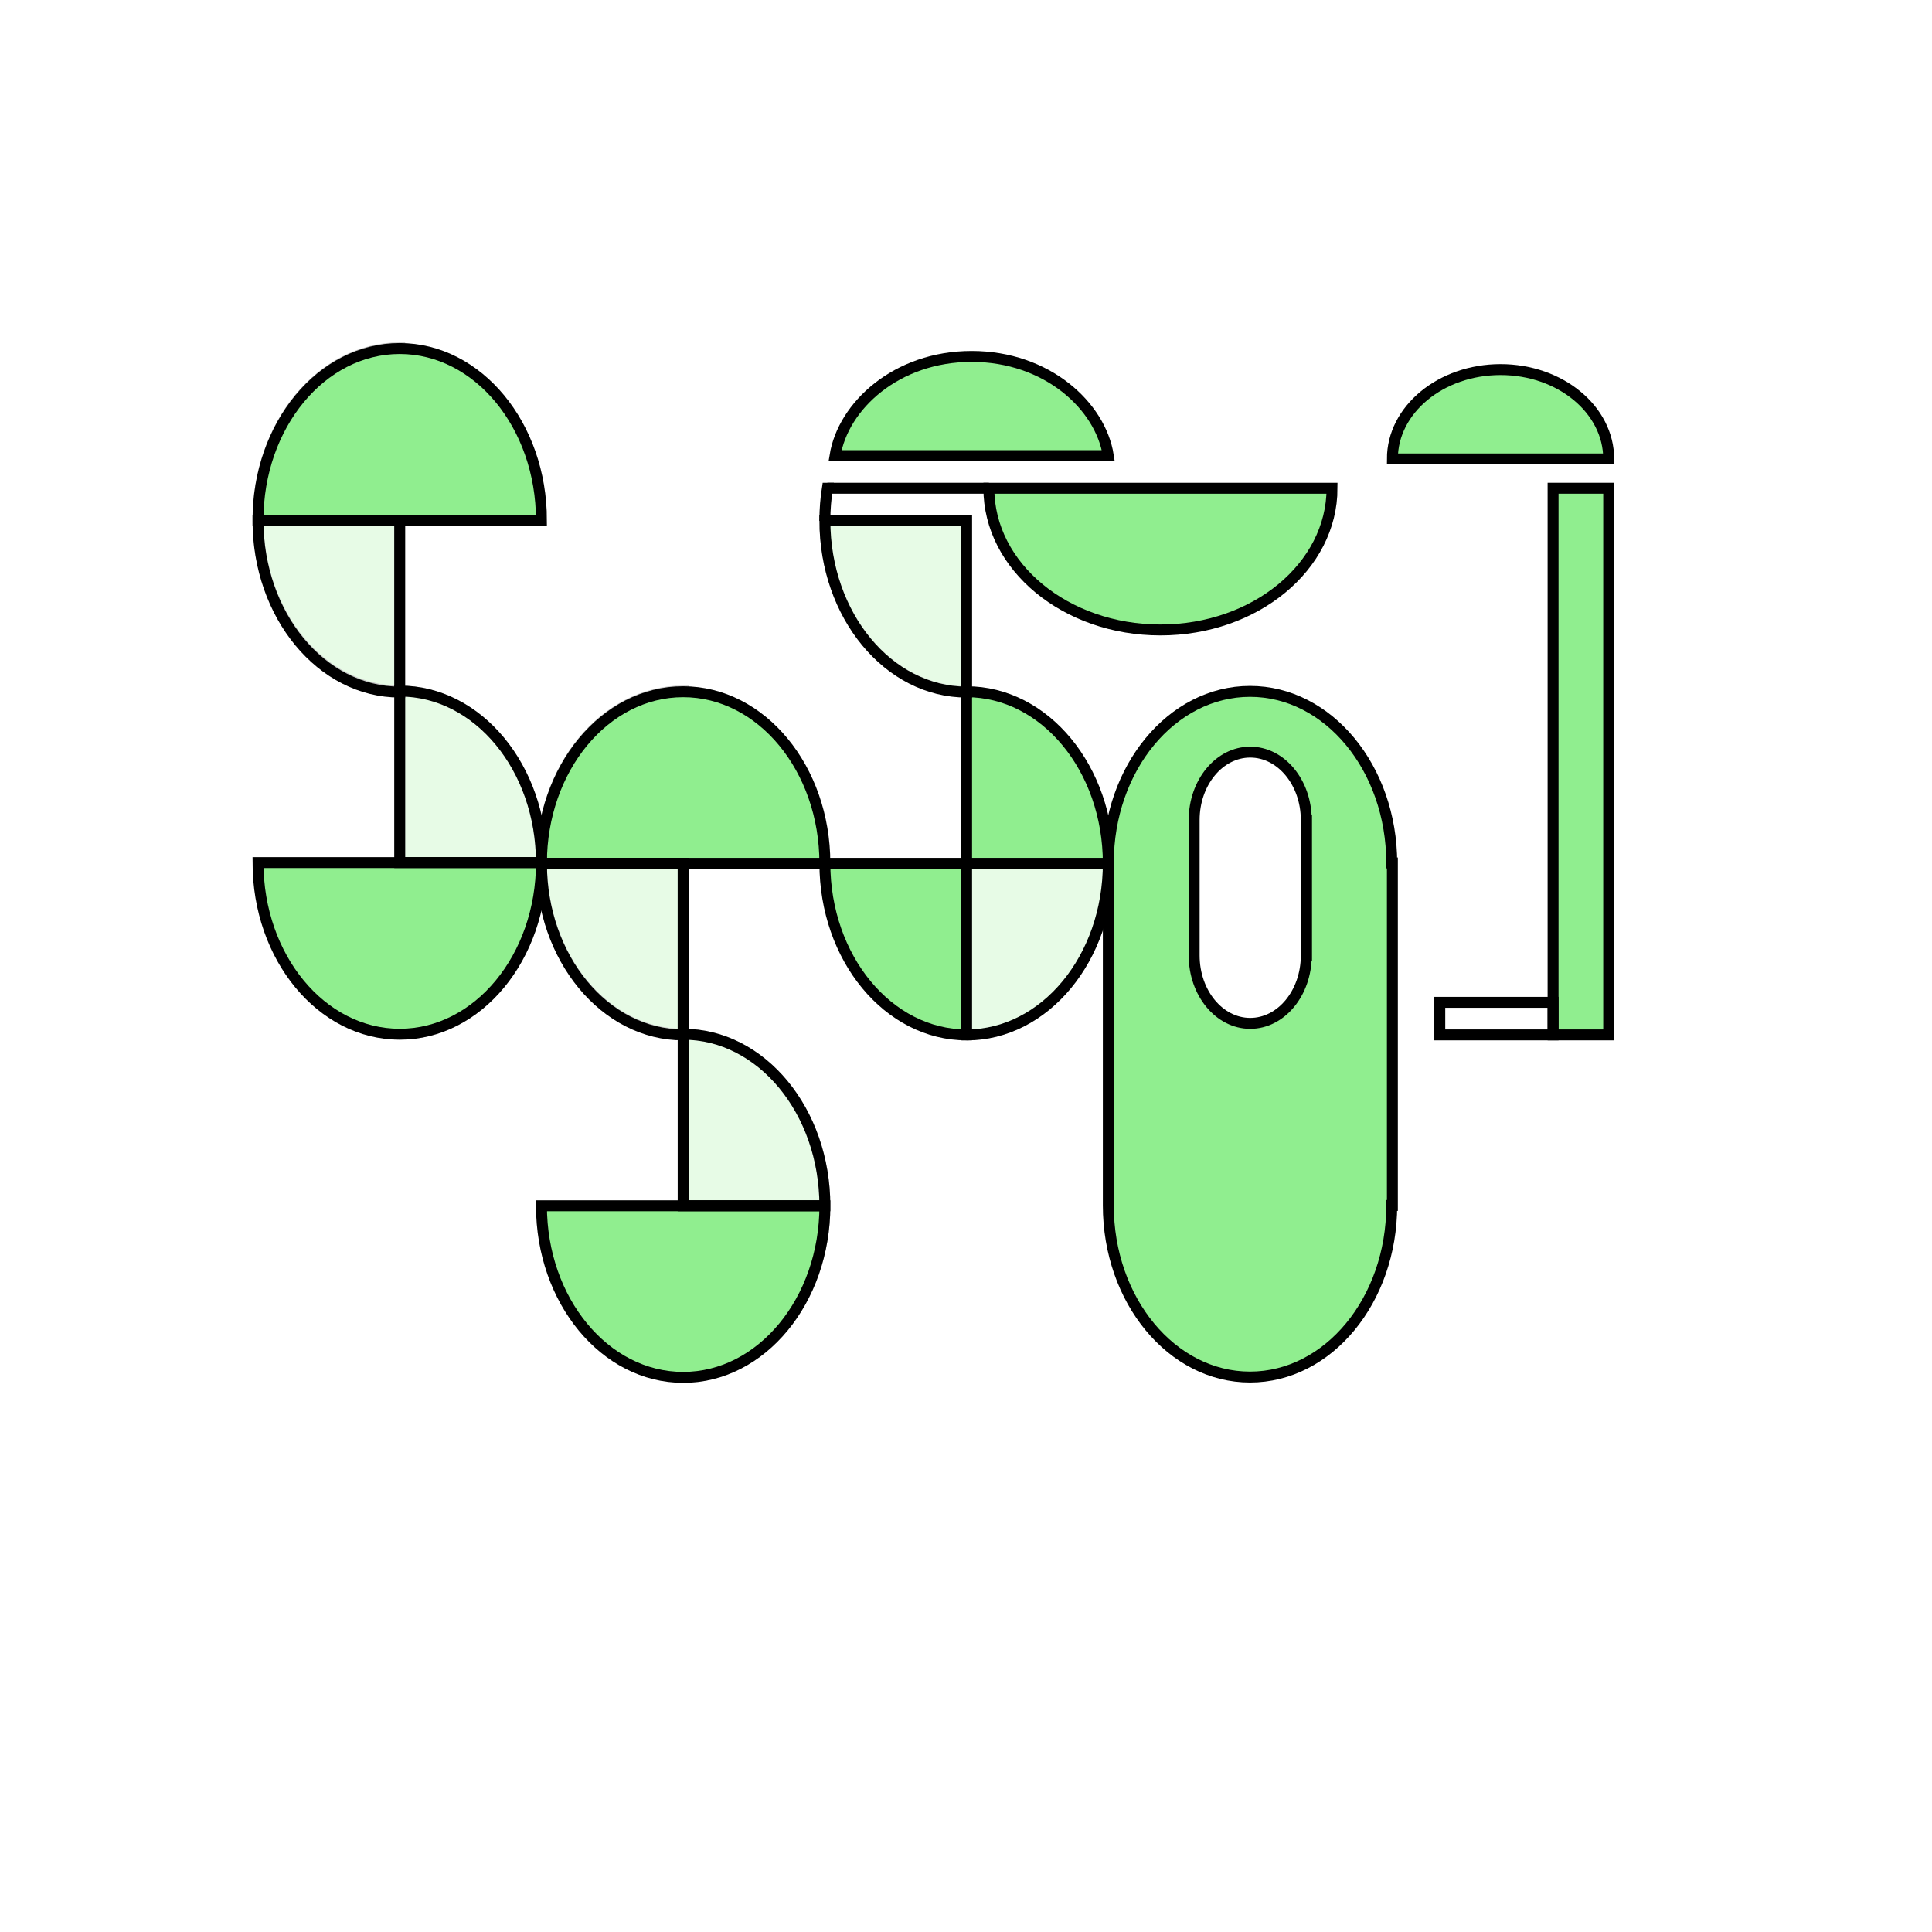
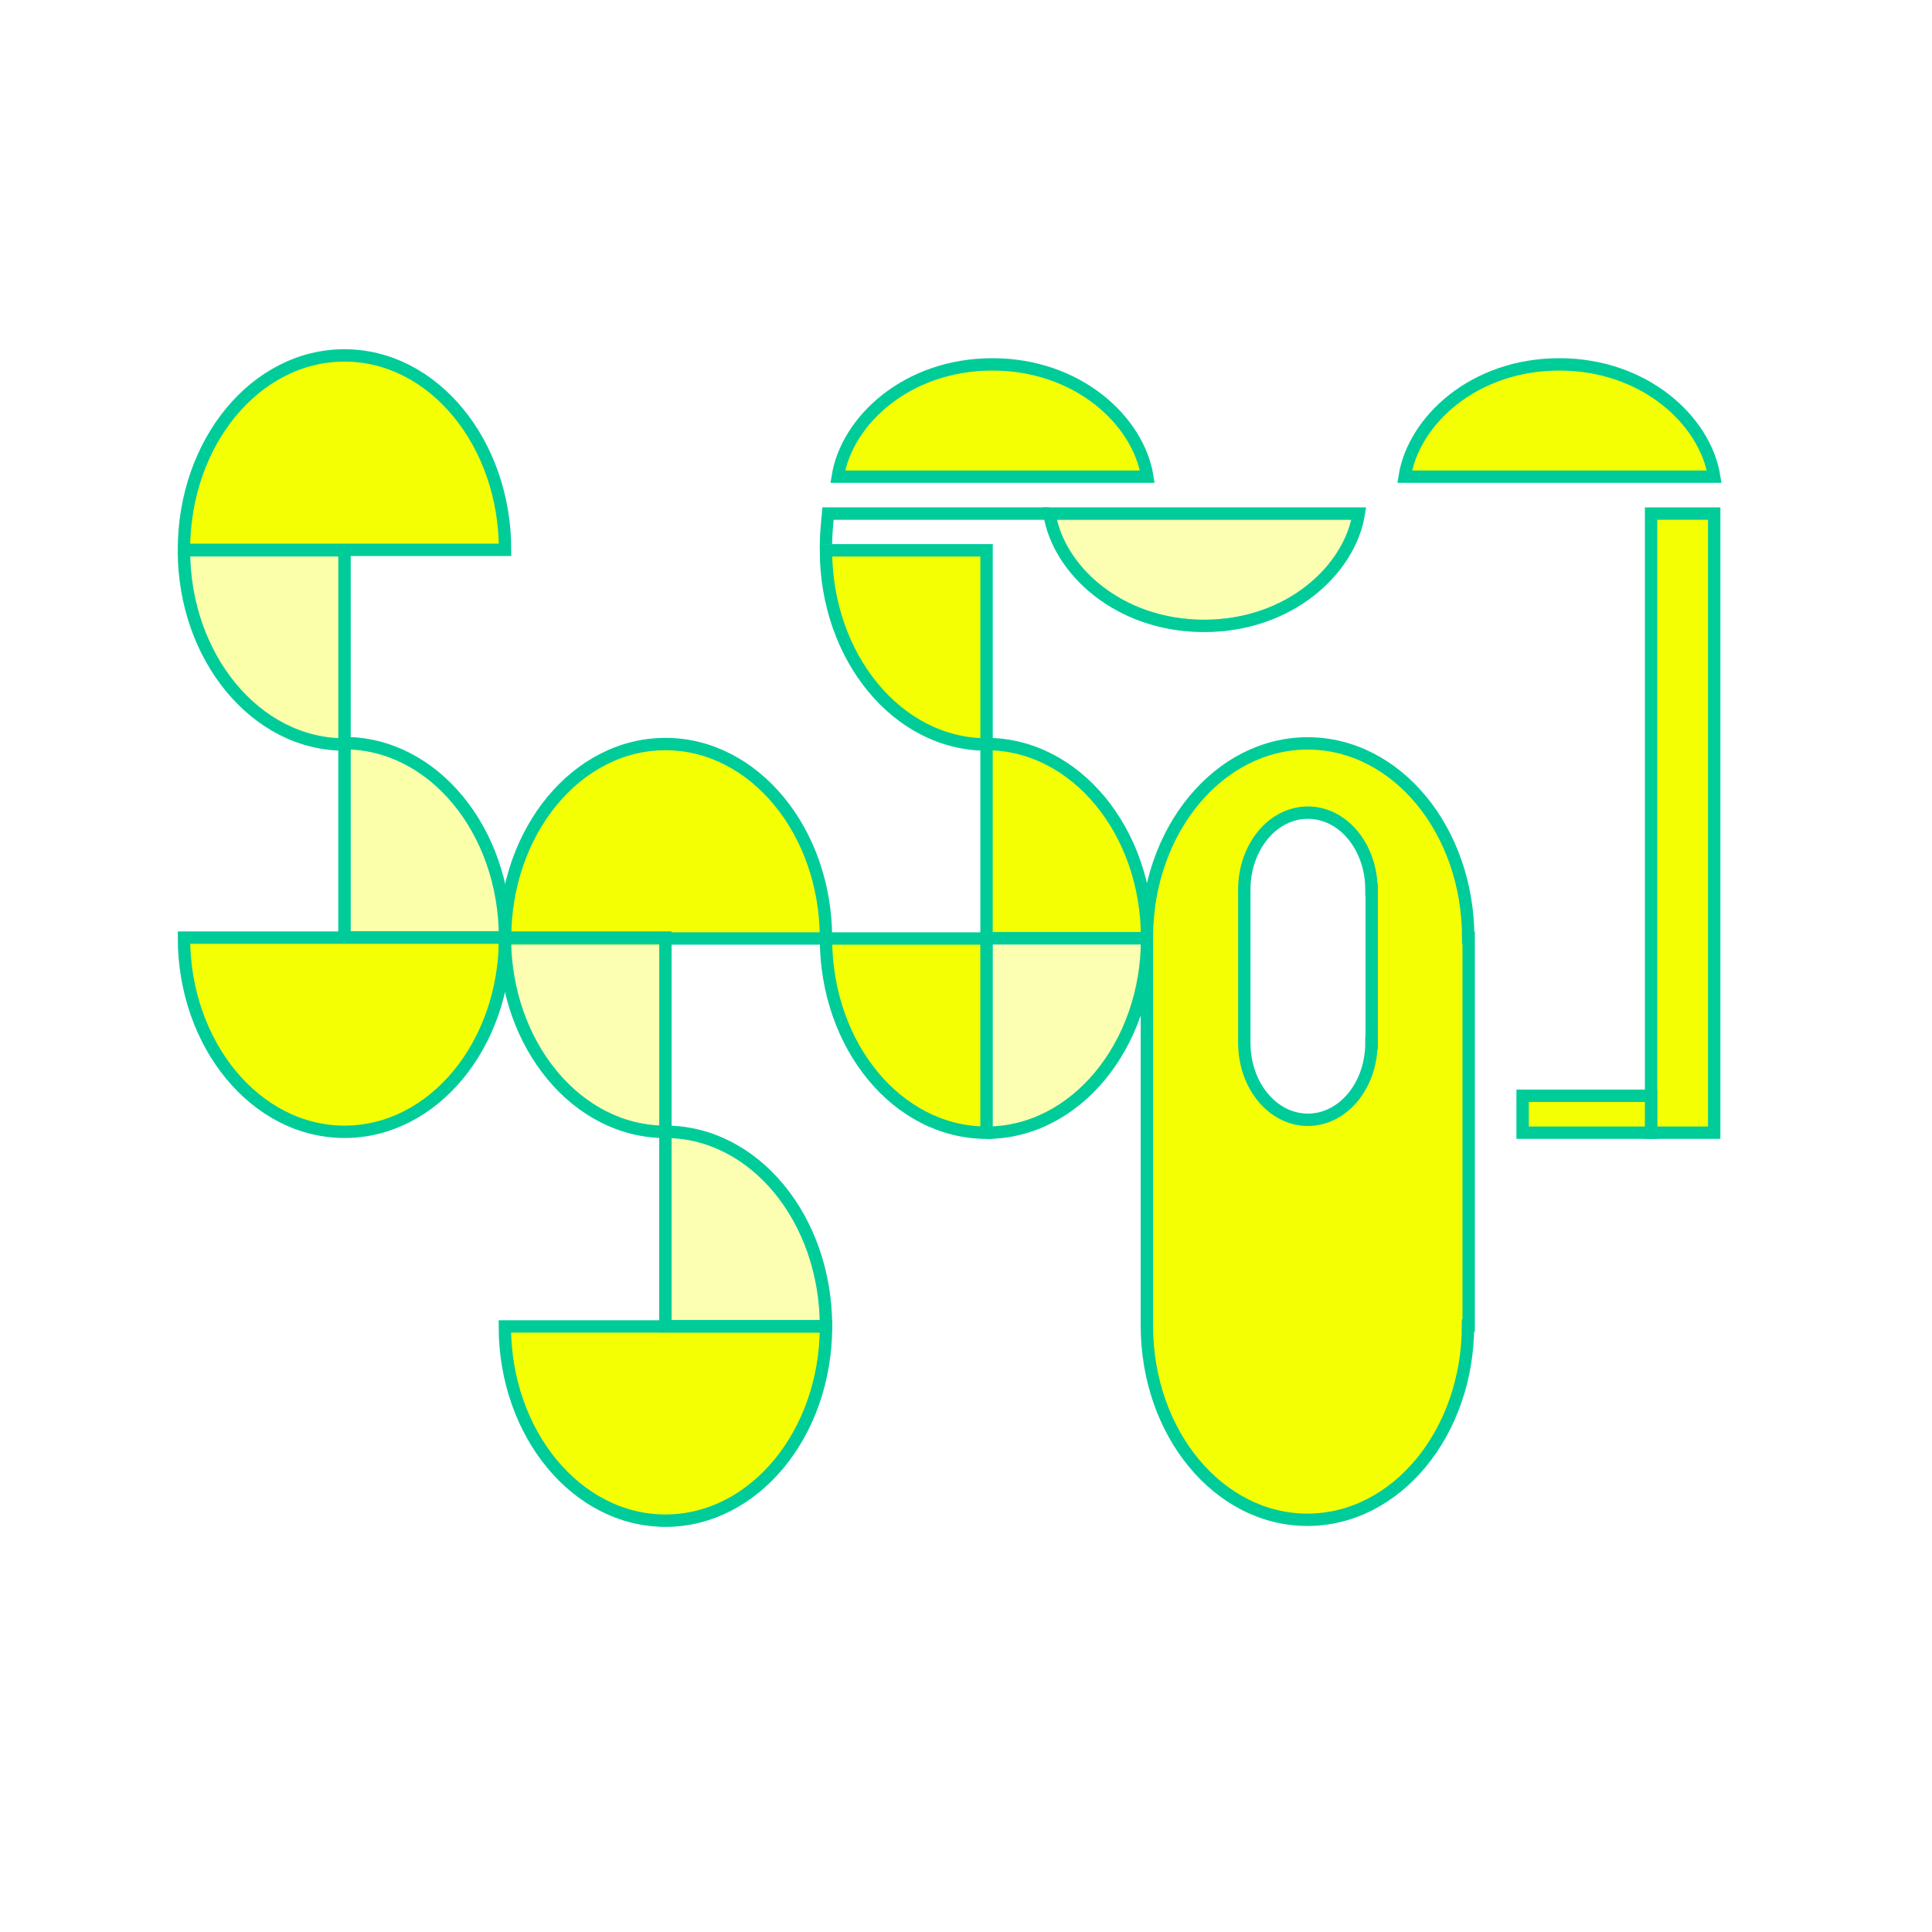
- <svg xmlns="http://www.w3.org/2000/svg" version="1.1" id="Layer_1" x="0px" y="0px" viewBox="0 0 884.41 884.41" style="enable-background:new 0 0 884.41 884.41;" xml:space="preserve">
+ <svg xmlns="http://www.w3.org/2000/svg" version="1.1" id="Layer_1" x="0px" y="0px" viewBox="0 0 884.4 884.4" style="enable-background:new 0 0 884.4 884.4;" xml:space="preserve">
  <style type="text/css">
- 	.st0{opacity:0.22;fill:#90EE8F;stroke:#000000;stroke-width:5;stroke-miterlimit:10;enable-background:new    ;}
- 	.st1{fill:#90EE8F;stroke:#000000;stroke-width:5;stroke-miterlimit:10;}
- 	.st2{fill:none;stroke:#000000;stroke-width:5;stroke-miterlimit:10;}
+ 	.st0{opacity:0.22;enable-background:new    ;}
+ 	.st1{opacity:0.22;fill:#F5FF03;stroke:#00CC9A;stroke-width:5.663;stroke-miterlimit:10;enable-background:new    ;}
+ 	.st2{fill:#F5FF03;stroke:#00CC9A;stroke-width:5.663;stroke-miterlimit:10;}
+ 	.st3{opacity:0.31;}
+ 	.st4{fill:none;stroke:#00CC9A;stroke-width:5.663;stroke-miterlimit:10;}
+ 	.st5{opacity:0.31;fill:#F5FF03;stroke:#00CC9A;stroke-width:5.663;stroke-miterlimit:10;enable-background:new    ;}
+ 	.st6{fill:#F5FF03;stroke:#00CC9A;stroke-width:5.627;stroke-miterlimit:10;}
+ 	.st7{fill:none;stroke:#00CC9A;stroke-width:5.696;stroke-miterlimit:10;}
</style>
+   <g class="st0">
+     <path class="st1" d="M84.2,251.3c0,49.2,32.8,89,73.5,89V162.2C117,162.2,84.2,202.1,84.2,251.3z" />
+   </g>
  <g>
-     <g>
-       <path class="st0" d="M118.1,237.79c0,43.38,29.04,78.55,64.87,78.55v-157.1C147.15,159.24,118.1,194.41,118.1,237.79z" />
-     </g>
-     <g>
-       <path class="st1" d="M531.21,288.37c43.38,0,78.55-29.04,78.55-64.87H452.67C452.67,259.33,487.83,288.37,531.21,288.37z" />
-     </g>
-     <g>
-       <path class="st1" d="M686.9,169.19c-27.34,0-49.51,18.31-49.51,40.89h99.02C736.41,187.49,714.24,169.19,686.9,169.19z" />
-     </g>
-     <g>
-       <path class="st1" d="M444.8,163.17c-34.54,0-58.87,22.71-62.55,45.42h125.1C503.81,185.87,479.34,163.17,444.8,163.17z" />
-     </g>
-     <g>
-       <path class="st0" d="M247.85,394.88c0,43.38-29.04,78.55-64.87,78.55v-157.1C218.81,316.33,247.85,351.5,247.85,394.88z" />
-     </g>
-     <g>
-       <path class="st1" d="M182.98,473.43c-35.83,0-64.87-35.17-64.87-78.55h129.75C247.85,438.26,218.81,473.43,182.98,473.43z" />
-     </g>
-     <g>
-       <path class="st0" d="M247.85,394.88c0,43.38,29.04,78.55,64.87,78.55v-157.1C276.9,316.33,247.85,351.5,247.85,394.88z" />
-     </g>
-     <g>
-       <path class="st0" d="M377.6,551.98c0,43.38-29.04,78.55-64.87,78.55v-157.1C348.55,473.43,377.6,508.59,377.6,551.98z" />
-     </g>
-     <g>
-       <path class="st1" d="M312.73,630.52c-35.83,0-64.87-35.17-64.87-78.55h129.75C377.6,595.36,348.55,630.52,312.73,630.52z" />
-     </g>
-     <g>
-       <path class="st1" d="M312.73,316.65c35.83,0,64.87,35.17,64.87,78.55H247.85C247.85,351.82,276.9,316.65,312.73,316.65z" />
-     </g>
-     <g>
-       <path class="st1" d="M442.48,316.65v78.54h64.87C507.35,351.81,478.3,316.65,442.48,316.65z" />
-       <path class="st2" d="M182.98,316.34v78.54h64.87C247.85,351.5,218.8,316.34,182.98,316.34z" />
-       <path class="st2" d="M312.72,473.74V395.2h-64.87C247.85,438.58,276.9,473.74,312.72,473.74z" />
-       <path class="st2" d="M182.97,316.81v-78.54H118.1C118.1,281.65,147.15,316.81,182.97,316.81z" />
-       <path class="st2" d="M442.48,316.81v-78.54h-64.87C377.6,281.65,406.65,316.81,442.48,316.81z" />
-       <path class="st2" d="M312.73,473.43v78.54h64.87C377.6,508.59,348.55,473.43,312.73,473.43z" />
-       <path class="st1" d="M442.48,473.74v0.01c35.83,0,64.87-35.17,64.87-78.55c0,0,0,0,0-0.01    C507.35,438.58,478.3,473.73,442.48,473.74z" />
-       <path class="st1" d="M377.6,395.19c0,43.38,29.04,78.55,64.87,78.55h0.01v-78.55L377.6,395.19L377.6,395.19z" />
-       <polygon class="st1" points="507.35,395.19 507.35,395.19 507.35,395.2   " />
-       <path class="st0" d="M507.35,395.2C507.35,395.19,507.35,395.19,507.35,395.2l-64.87-0.01v78.55    C478.3,473.73,507.35,438.58,507.35,395.2z" />
-     </g>
-     <path class="st0" d="M442.47,316.65v-78.23h-64.86C377.75,281.65,406.73,316.65,442.47,316.65z" />
-     <path class="st1" d="M378.74,223.5c-0.74,4.73-1.14,9.61-1.14,14.6c0,0.05,0,0.1,0,0.16c0.01-5.05,0.42-9.98,1.18-14.76H378.74   L378.74,223.5z" />
-     <path class="st1" d="M377.6,238.42L377.6,238.42c0.01-0.05,0-0.1,0-0.16C377.6,238.31,377.6,238.36,377.6,238.42z" />
-     <path class="st1" d="M637.09,395.04c0-43.38-29.04-78.55-64.87-78.55s-64.87,35.17-64.87,78.55v156.78   c0,43.38,29.04,78.55,64.87,78.55s64.87-35.17,64.87-78.55h0.3V395.04H637.09z M598.09,437.39h-0.12   c0,17.16-11.49,31.07-25.66,31.07s-25.66-13.91-25.66-31.07v-62.02c0-17.16,11.49-31.07,25.66-31.07s25.66,13.91,25.66,31.07h0.12   V437.39z" />
-     <g>
-       <path class="st1" d="M182.98,159.55c35.83,0,64.87,35.17,64.87,78.55H118.1C118.1,194.72,147.15,159.55,182.98,159.55z" />
-     </g>
-     <line class="st2" x1="378.74" y1="223.5" x2="452.67" y2="223.5" />
-     <rect x="710.95" y="223.5" class="st1" width="25.46" height="250.24" />
-     <polygon class="st2" points="697.21,458.83 659.09,458.83 659.09,473.74 710.95,473.74 710.95,458.83  " />
+     <path class="st2" d="M454.3,166.8c-39.1,0-66.7,25.7-70.8,51.4h141.7C521.1,192.5,493.3,166.8,454.3,166.8z" />
  </g>
+   <g class="st3">
+     <path class="st2" d="M551.2,286.5c39.1,0,66.7-25.7,70.8-51.4H480.4C484.4,260.8,512.1,286.5,551.2,286.5z" />
+   </g>
+   <g>
+     <path class="st4" d="M551.2,286.5c39.1,0,66.7-25.7,70.8-51.4H480.4C484.4,260.8,512.1,286.5,551.2,286.5z" />
+   </g>
+   <g>
+     <path class="st2" d="M713.8,166.8c-39.1,0-66.7,25.7-70.8,51.4h141.7C780.6,192.5,752.8,166.8,713.8,166.8z" />
+   </g>
+   <g class="st0">
+     <path class="st1" d="M231.2,429.2c0,49.2-32.8,88.9-73.5,88.9V340.2C198.3,340.2,231.2,380.1,231.2,429.2z" />
+   </g>
+   <g>
+     <path class="st2" d="M157.7,518.1c-40.6,0-73.5-39.9-73.5-88.9h147C231.2,478.4,198.3,518.1,157.7,518.1z" />
+   </g>
+   <path class="st5" d="M378.1,607.2c0,49.2-32.8,88.9-73.5,88.9V518.1C345.2,518.1,378.1,558,378.1,607.2z" />
+   <g>
+     <path class="st2" d="M304.6,696.1c-40.6,0-73.5-39.9-73.5-88.9h147C378.1,656.3,345.2,696.1,304.6,696.1z" />
+   </g>
+   <g>
+     <path class="st2" d="M304.6,340.6c40.6,0,73.5,39.9,73.5,89H231.2C231.2,380.4,264.1,340.6,304.6,340.6z" />
+   </g>
+   <path class="st2" d="M451.6,340.6v88.9h73.5C525.2,380.4,492.2,340.6,451.6,340.6z" />
+   <path class="st5" d="M157.7,340.8v-88.9H84.2C84.2,301,117,340.8,157.7,340.8z" />
+   <path class="st2" d="M451.6,340.8v-88.9h-73.5C378.1,301,411,340.8,451.6,340.8z" />
+   <path class="st2" d="M451.6,518.5L451.6,518.5c40.6,0,73.5-39.9,73.5-88.9l0,0C525.2,478.7,492.2,518.5,451.6,518.5z" />
+   <path class="st2" d="M378.1,429.6c0,49.2,32.8,88.9,73.5,88.9l0,0v-88.9H378.1L378.1,429.6z" />
+   <path class="st2" d="M525.2,429.6L525.2,429.6L525.2,429.6z" />
+   <path class="st5" d="M525.2,429.6L525.2,429.6h-73.5v88.9C492.2,518.5,525.2,478.7,525.2,429.6z" />
+   <path class="st5" d="M157.7,340.2v88.9h73.5l0,0C231.1,380.1,198.3,340.2,157.7,340.2z" />
+   <path class="st5" d="M304.6,518.1v-88.9h-73.5l0,0C231.2,478.4,264.1,518.1,304.6,518.1z" />
+   <path class="st4" d="M304.6,518.1v89h73.5l0,0C378.1,558,345.3,518.1,304.6,518.1z" />
+   <path class="st4" d="M157.7,340.2v88.9h73.5l0,0C231.1,380.1,198.3,340.2,157.7,340.2z" />
+   <path class="st4" d="M304.6,518.1v-88.9h-73.5l0,0C231.2,478.4,264.1,518.1,304.6,518.1z" />
+   <path class="st4" d="M157.7,340.8v-88.9H84.2l0,0C84.2,300.9,117.2,340.8,157.7,340.8z" />
+   <path class="st1" d="M451.6,340.6v-88.6h-73.5C378.4,301,411.1,340.6,451.6,340.6z" />
+   <path class="st6" d="M378.1,248.9c0,0.1,0,0.1,0,0.2c0-5.7,1.2-16.5,1.2-16.5S378.1,243.3,378.1,248.9z" />
+   <path class="st2" d="M378.1,252L378.1,252c0-0.1,0-0.1,0-0.2C378.1,251.8,378.1,252,378.1,252z" />
+   <path class="st2" d="M672.1,429.3c0-49.2-32.8-89-73.5-89S525,380.2,525,429.2v177.6c0,49.2,32.8,88.9,73.5,88.9  s73.5-39.9,73.5-88.9h0.3V429.3H672.1z M627.9,477.4h-0.1c0,19.5-13,35.2-29.1,35.2c-16.1,0-29.1-15.7-29.1-35.2v-70.2  c0-19.5,13-35.2,29.1-35.2c16.1,0,29.1,15.7,29.1,35.2h0.1V477.4z" />
+   <g>
+     <path class="st2" d="M157.7,162.7c40.6,0,73.5,39.9,73.5,89h-147C84.2,202.5,117,162.7,157.7,162.7z" />
+   </g>
+   <line class="st7" x1="376.6" y1="235.1" x2="480.4" y2="235.1" />
+   <rect x="755.8" y="235.1" class="st2" width="28.9" height="283.4" />
+   <polygon class="st2" points="740.1,501.6 697,501.6 697,518.5 755.8,518.5 755.8,501.6 " />
</svg>
